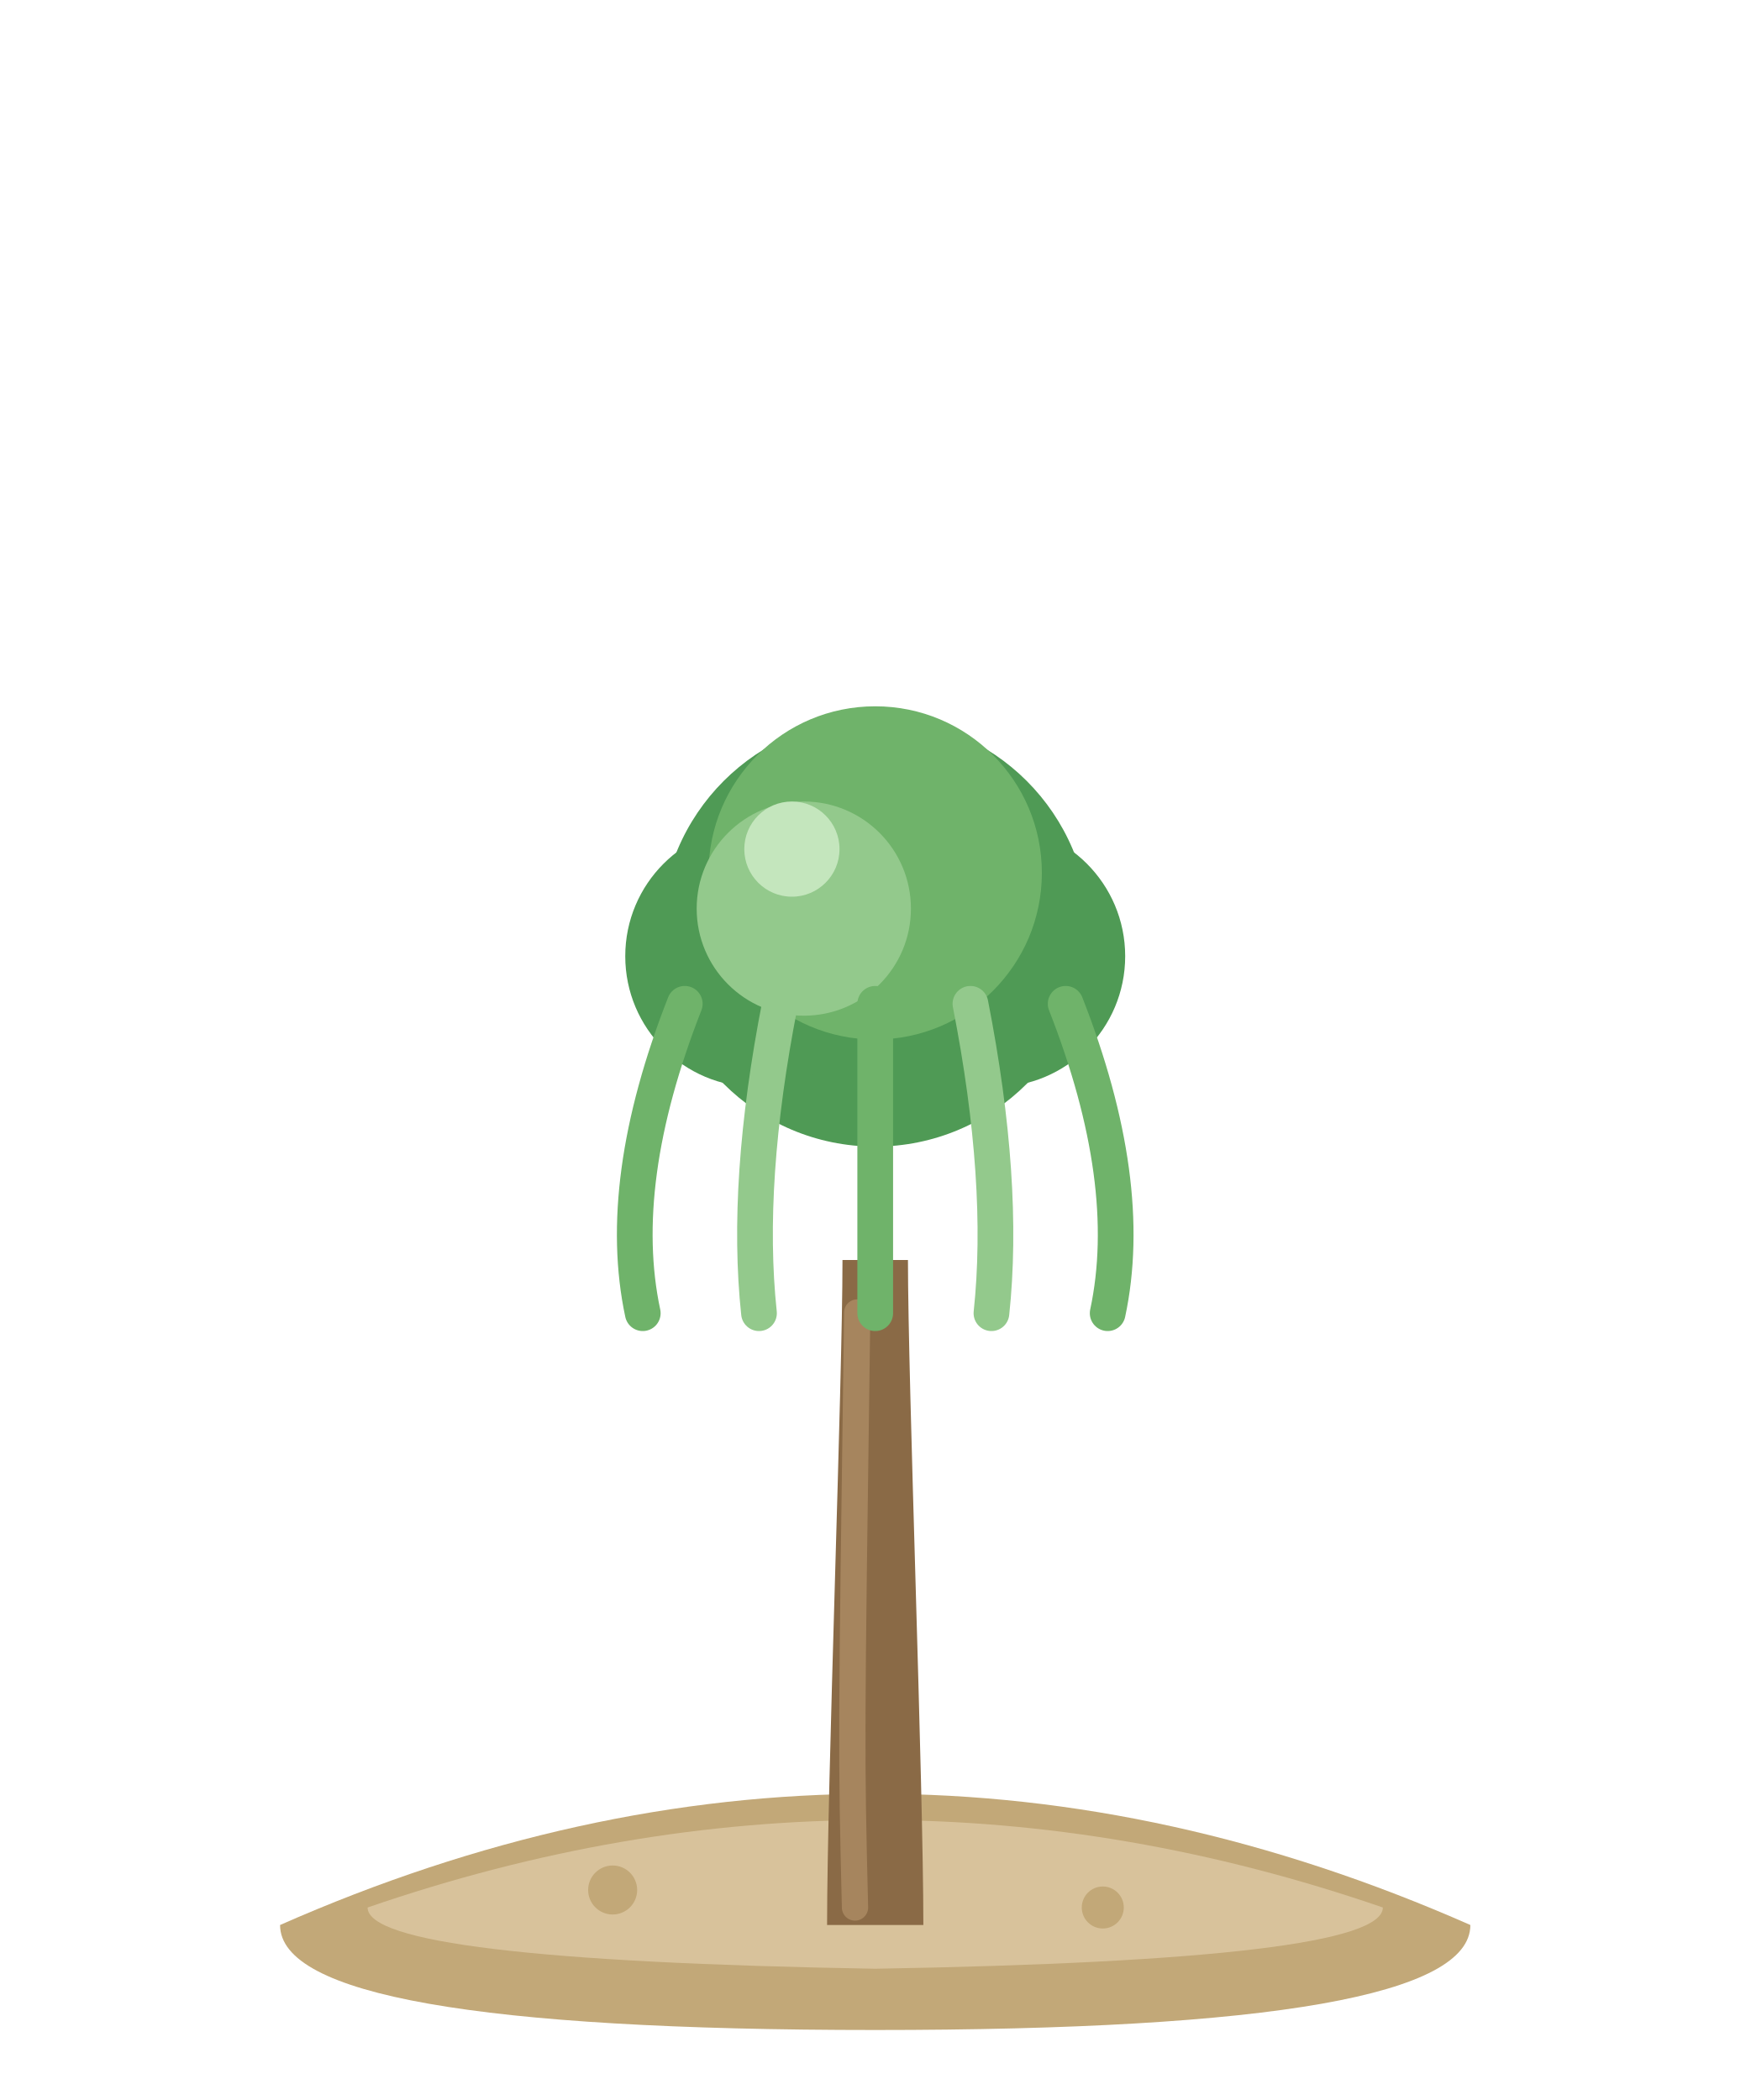
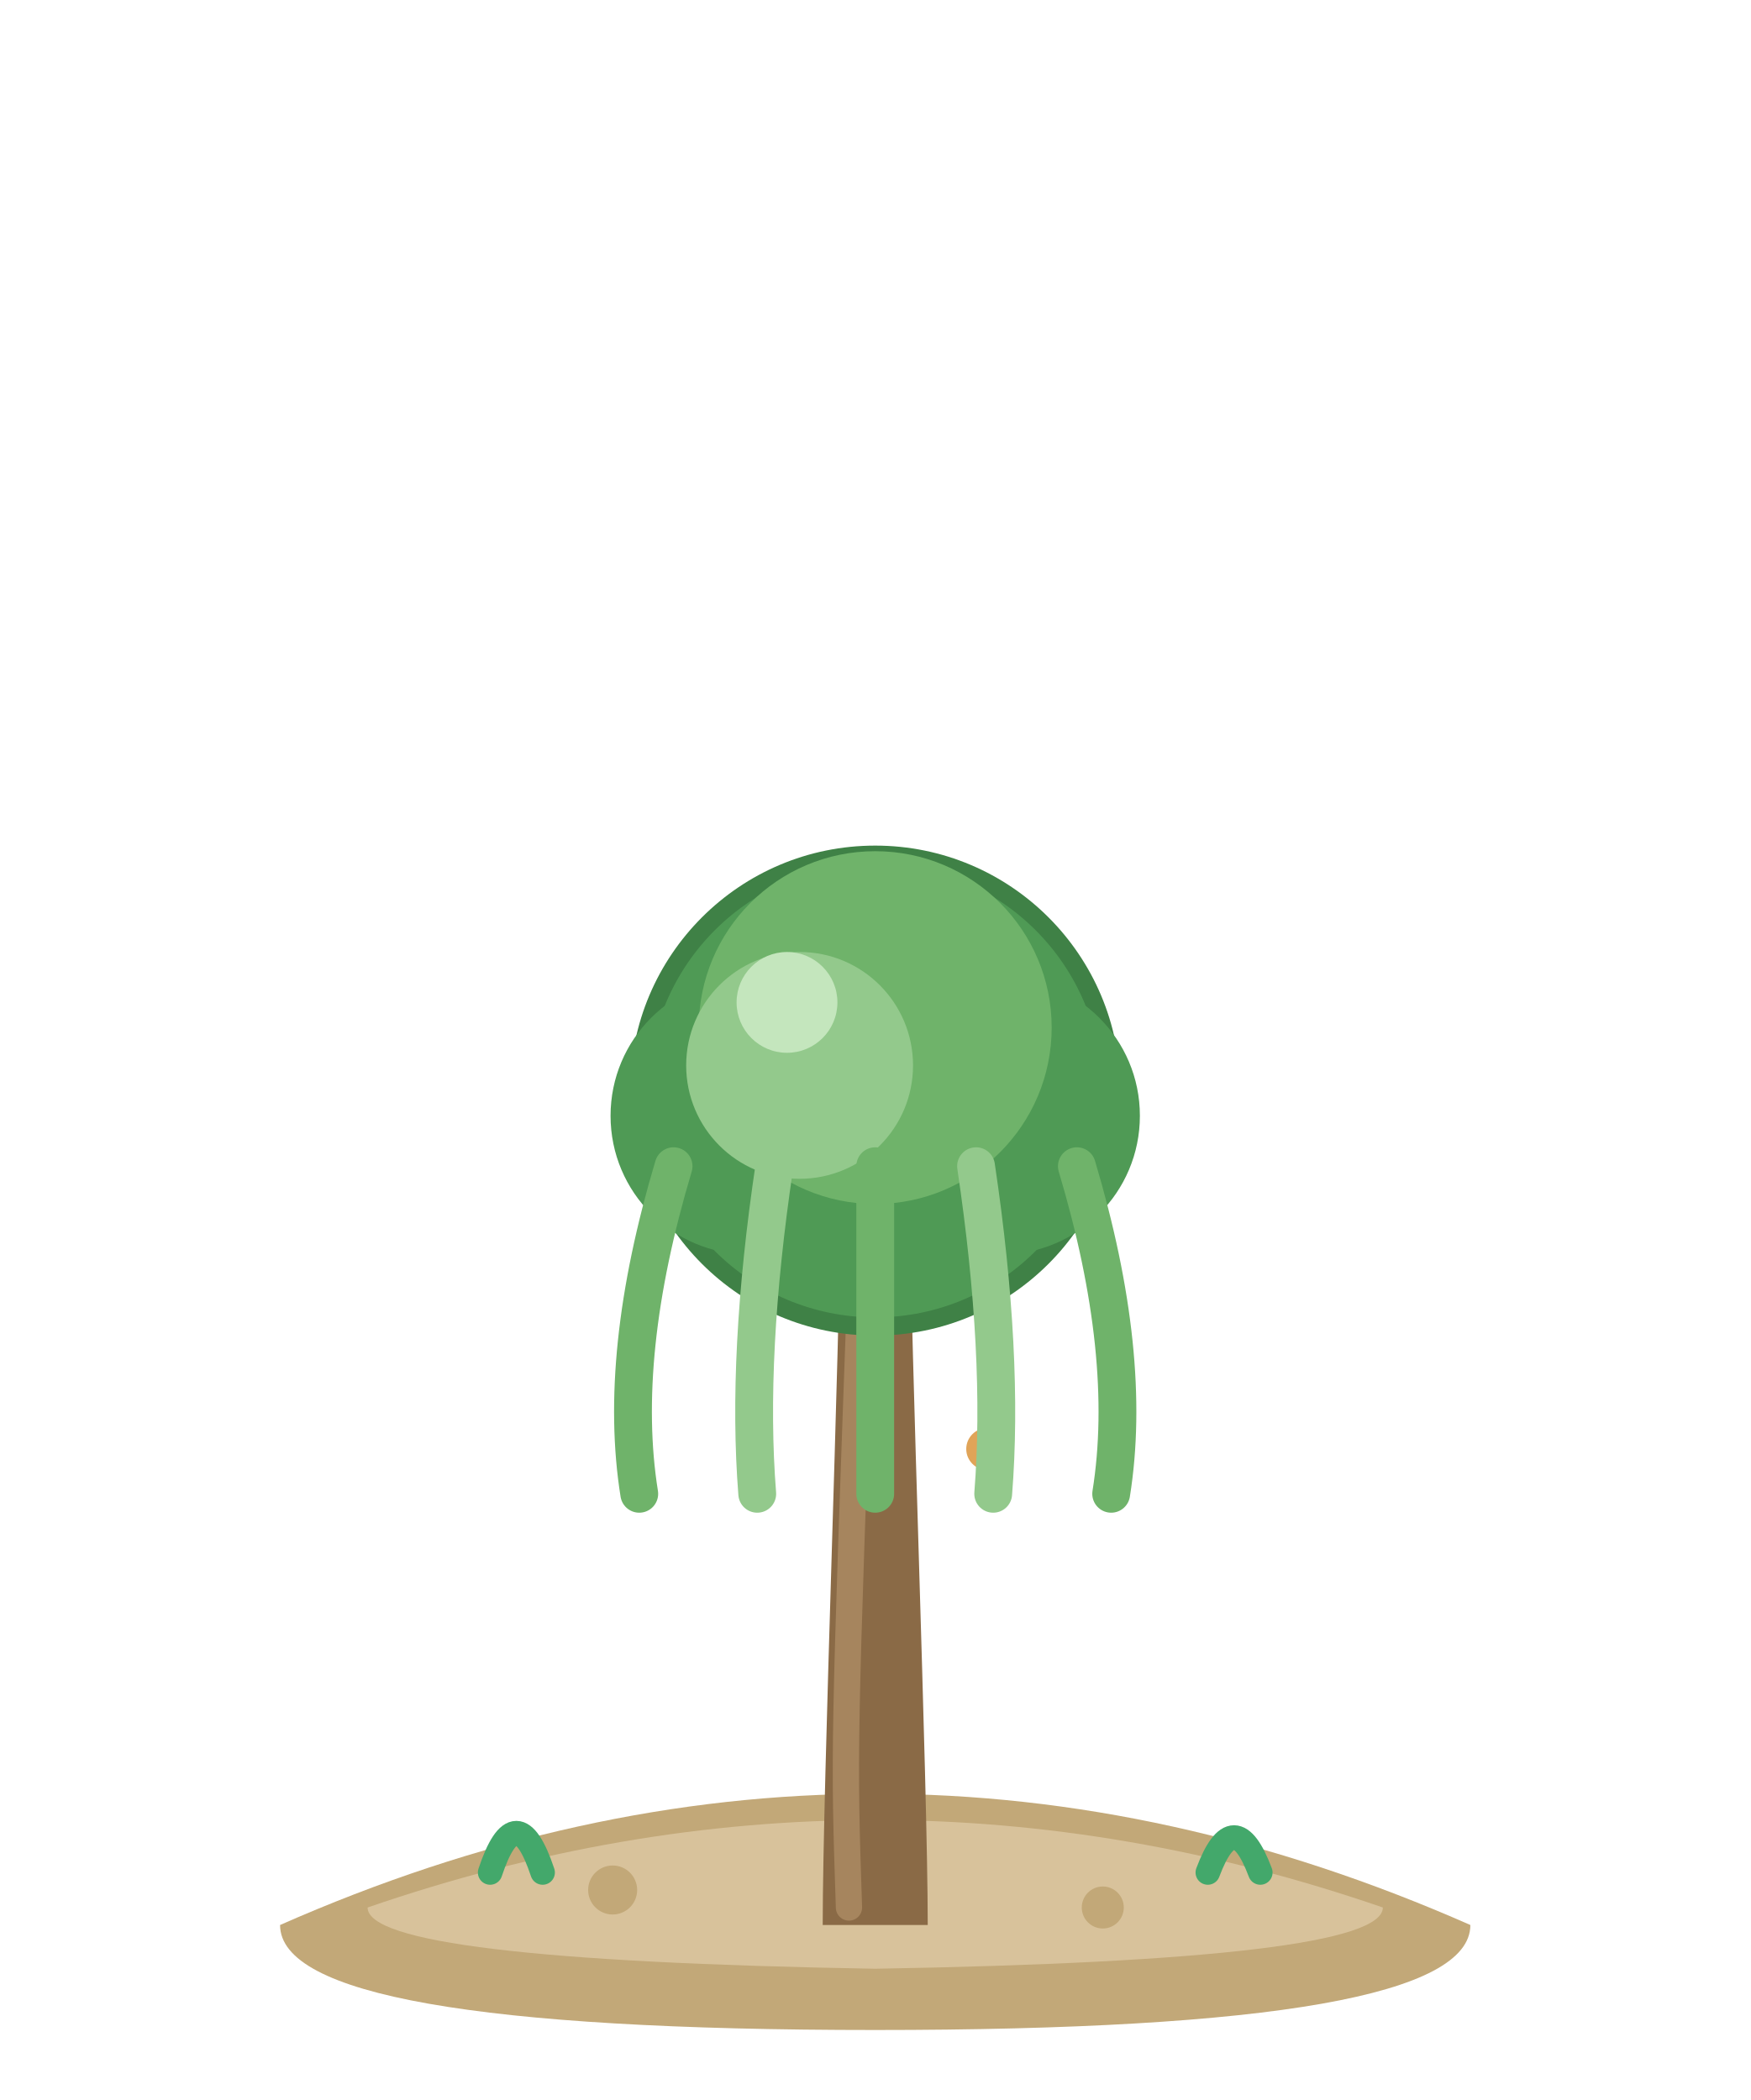
<svg xmlns="http://www.w3.org/2000/svg" viewBox="0 0 100 120">
  <path d="M16 110 Q50 95 84 110 Q84 116 50 116 Q16 116 16 110 Z" fill="#C2A878" />
  <path d="M21 109 Q50 99 79 109 Q79 112 50 112.5 Q21 112 21 109 Z" fill="#D8C29B" />
  <circle cx="35" cy="108" r="1.4" fill="#C2A878" />
  <circle cx="63" cy="109" r="1.2" fill="#C2A878" />
-   <path d="M47.25 110 C 47.25 102 48.13 79 48.13 72 L 51.87 72 C 51.87 79 52.75 102 52.75 110 Z" fill="#8A6A46" />
-   <path d="M48.971 75 C 48.625 100 48.625 100 48.845 109" stroke="#A6855E" stroke-width="1.5" fill="none" stroke-linecap="round" />
-   <circle cx="50" cy="53.28" r="12.24" fill="#4F9A55" />
-   <circle cx="43.2" cy="54.64" r="7.48" fill="#4F9A55" />
-   <circle cx="56.8" cy="54.64" r="7.48" fill="#4F9A55" />
-   <circle cx="50" cy="49.88" r="9.52" fill="#6FB36A" />
-   <circle cx="45.92" cy="51.92" r="6.12" fill="#93C98C" />
-   <circle cx="45.24" cy="48.52" r="2.72" fill="#C4E6BD" />
-   <path d="M39.12 57.36 q -4 10.2 -2.4 17.68" stroke="#6FB36A" stroke-width="2.04" fill="none" stroke-linecap="round" />
-   <path d="M44.56 57.36 q -2 10.2 -1.2 17.68" stroke="#93C98C" stroke-width="2.04" fill="none" stroke-linecap="round" />
-   <path d="M50 57.36 q 0 10.2 0 17.68" stroke="#6FB36A" stroke-width="2.04" fill="none" stroke-linecap="round" />
-   <path d="M55.44 57.36 q 2 10.2 1.2 17.68" stroke="#93C98C" stroke-width="2.04" fill="none" stroke-linecap="round" />
-   <path d="M60.88 57.36 q 4 10.2 2.4 17.68" stroke="#6FB36A" stroke-width="2.04" fill="none" stroke-linecap="round" />
+   <path d="M28 107 q1.5 -4.5 3 0" stroke="#43A86B" stroke-width="1.4" fill="none" stroke-linecap="round" />
+   <path d="M69 107 q1.5 -4 3 0" stroke="#43A86B" stroke-width="1.4" fill="none" stroke-linecap="round" />
+   <path d="M47 110 C 47 102 48 76.28 48 69.28 L 52 69.28 C 52 76.28 53 102 53 110 Z" fill="#8A6A46" />
+   <path d="M49.2 72.28 C 48.2 100 48.2 100 48.5 109" stroke="#A6855E" stroke-width="1.5" fill="none" stroke-linecap="round" />
+   <circle cx="50" cy="62.32" r="14" fill="#3F8146" />
+   <circle cx="50" cy="62.32" r="12.96" fill="#4F9A55" />
+   <circle cx="42.8" cy="63.76" r="7.92" fill="#4F9A55" />
+   <circle cx="57.2" cy="63.76" r="7.92" fill="#4F9A55" />
+   <circle cx="50" cy="58.72" r="10.08" fill="#6FB36A" />
+   <circle cx="45.68" cy="60.88" r="6.48" fill="#93C98C" />
+   <circle cx="44.96" cy="57.28" r="2.88" fill="#C4E6BD" />
+   <circle cx="56.4" cy="82.8" r="1.2" fill="#E0A458" />
+   <path d="M38.48 66.64 q -3.23 10.8 -1.96 18.72" stroke="#6FB36A" stroke-width="2.16" fill="none" stroke-linecap="round" />
+   <path d="M44.24 66.64 q -1.61 10.8 -0.98 18.72" stroke="#93C98C" stroke-width="2.16" fill="none" stroke-linecap="round" />
+   <path d="M50 66.64 q 0 10.8 0 18.72" stroke="#6FB36A" stroke-width="2.16" fill="none" stroke-linecap="round" />
+   <path d="M55.76 66.64 q 1.61 10.8 0.98 18.72" stroke="#93C98C" stroke-width="2.16" fill="none" stroke-linecap="round" />
+   <path d="M61.52 66.64 q 3.23 10.8 1.96 18.72" stroke="#6FB36A" stroke-width="2.16" fill="none" stroke-linecap="round" />
</svg>
